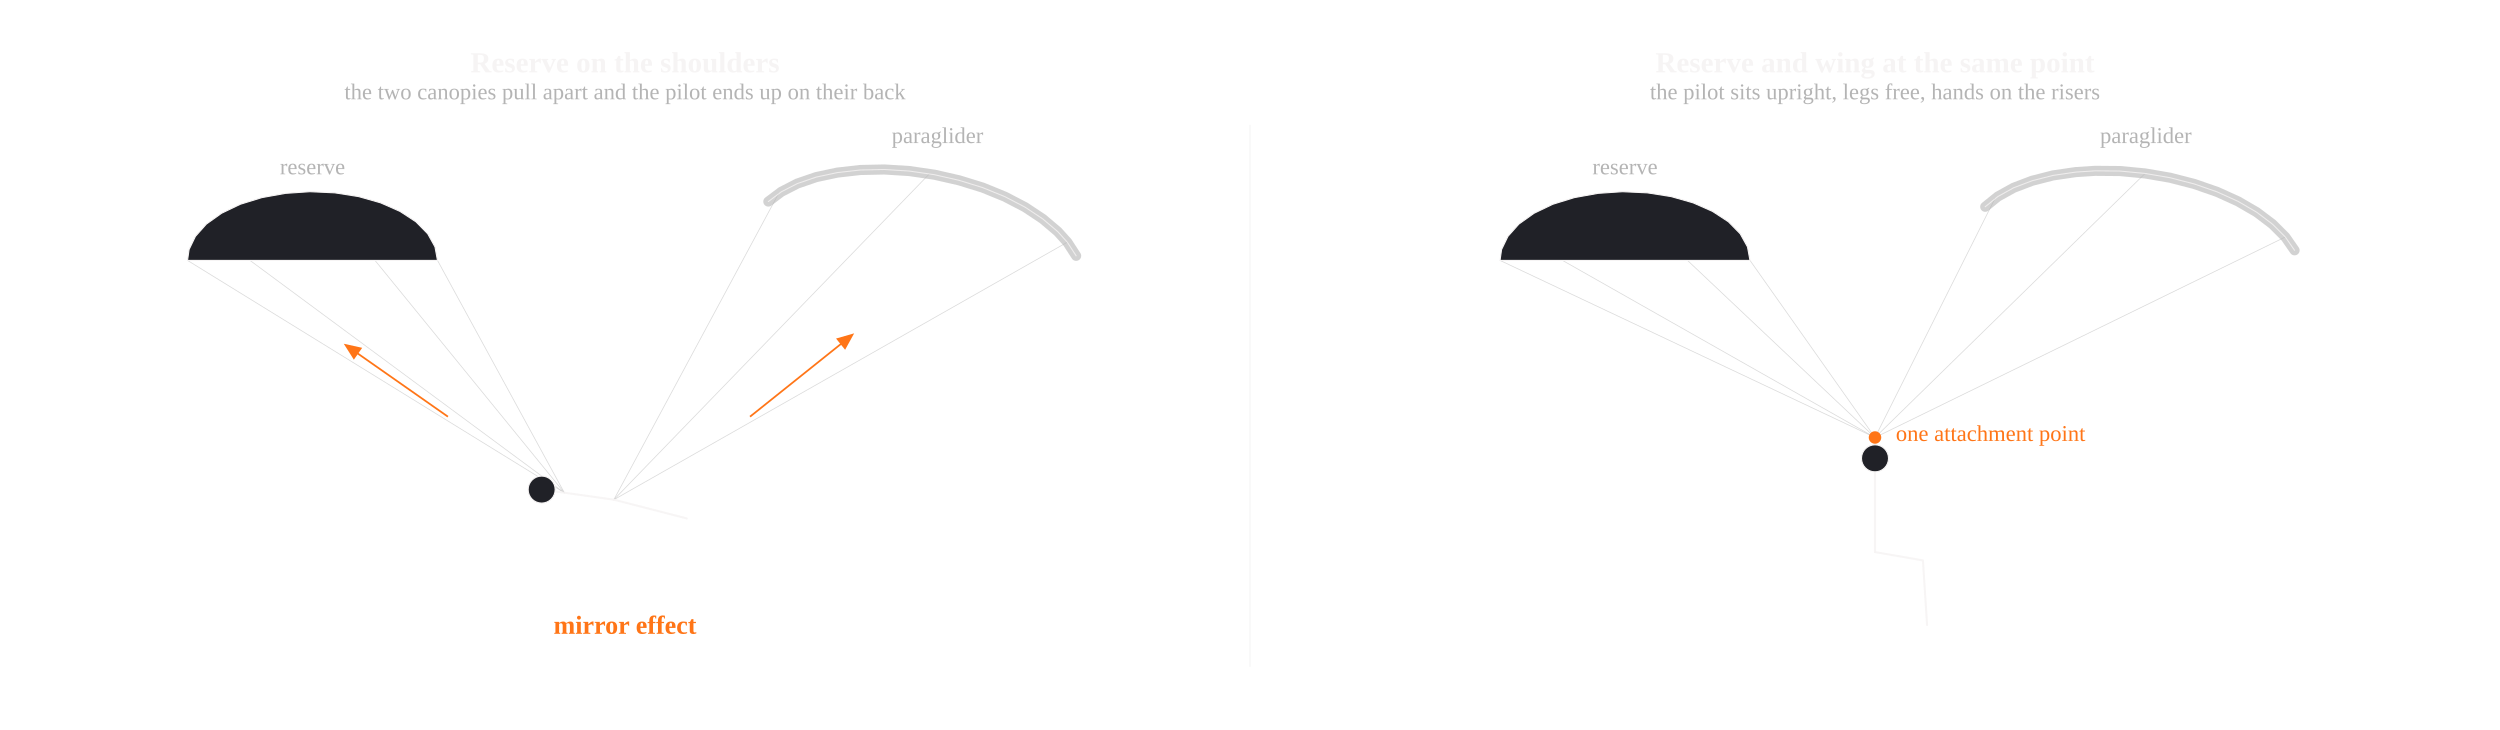
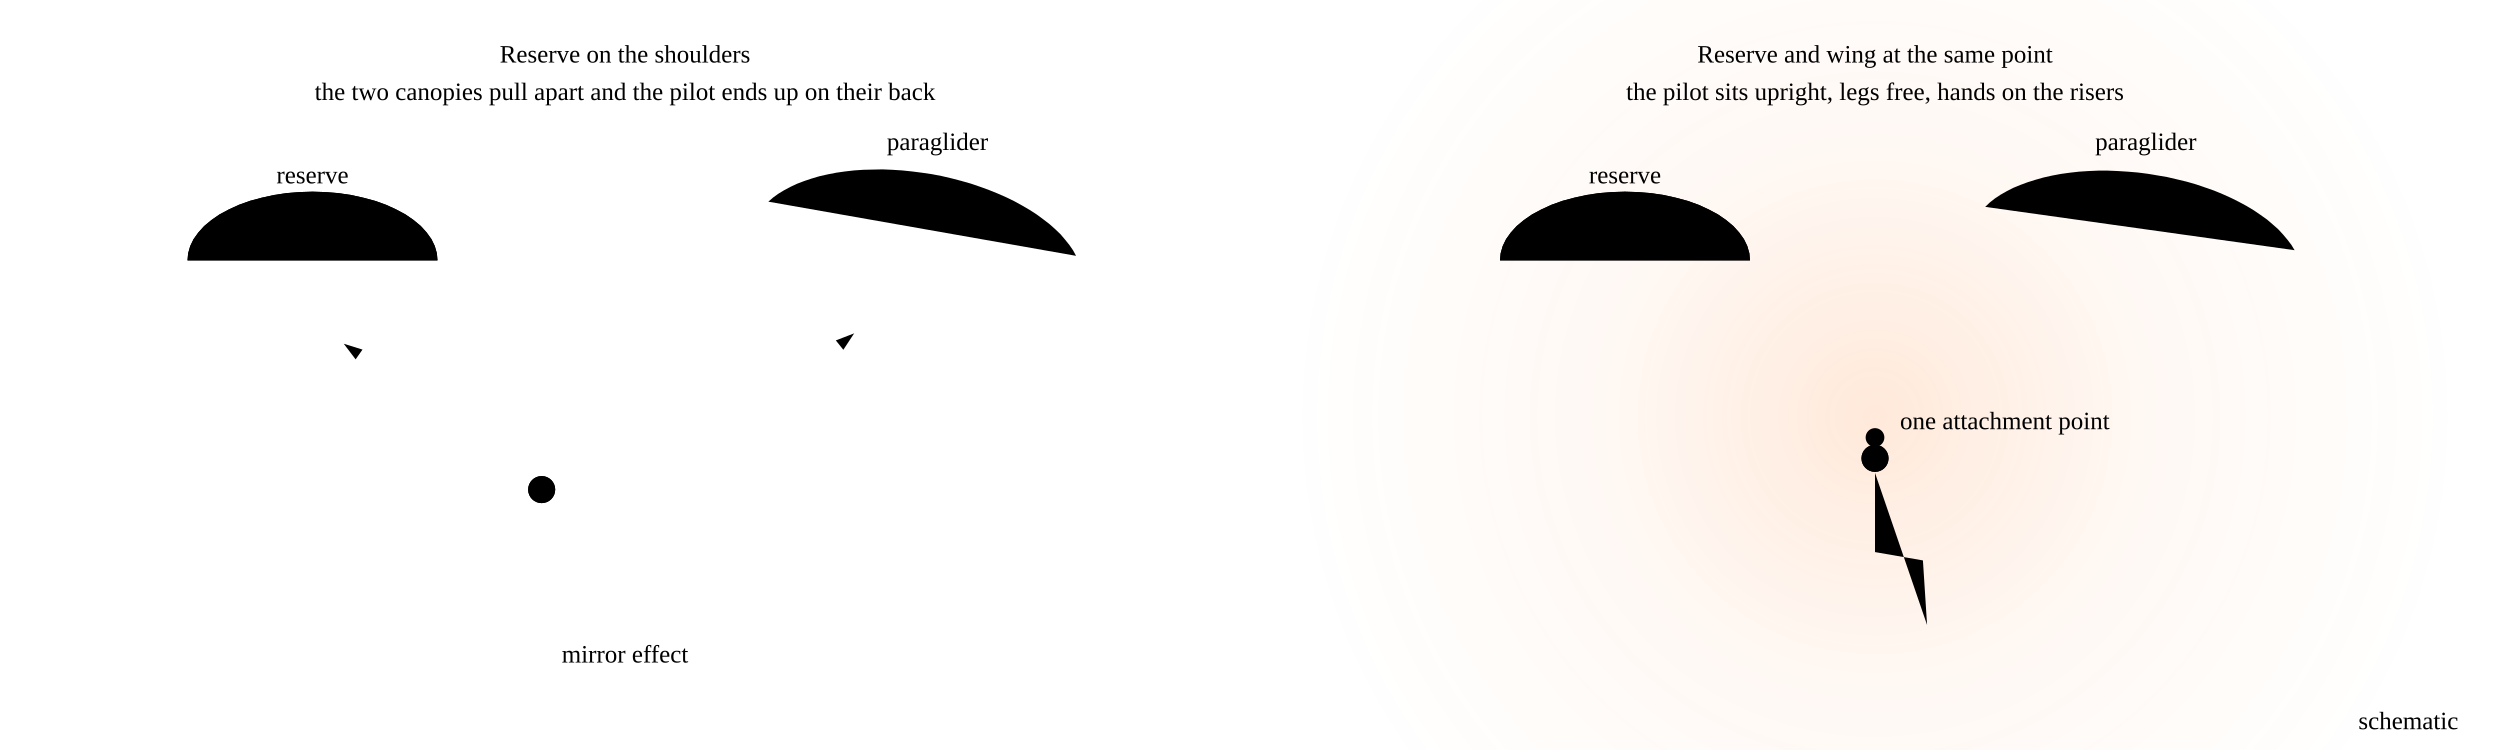
- <svg xmlns="http://www.w3.org/2000/svg" viewBox="0 0 2400 700">
-   <polyline points="1200,120 1200,640" fill="none" stroke="#b4b4b4" stroke-width="0.7" vector-effect="non-scaling-stroke" stroke-linejoin="round" stroke-opacity="0.2" stroke-linecap="round" />
-   <polyline points="180,250 541.8,473.1" fill="none" stroke="#b4b4b4" stroke-width="0.7" vector-effect="non-scaling-stroke" stroke-linejoin="round" stroke-opacity="0.5" stroke-linecap="round" />
-   <polyline points="240,250 541.8,473.1" fill="none" stroke="#b4b4b4" stroke-width="0.7" vector-effect="non-scaling-stroke" stroke-linejoin="round" stroke-opacity="0.5" stroke-linecap="round" />
-   <polyline points="360,250 541.8,473.1" fill="none" stroke="#b4b4b4" stroke-width="0.7" vector-effect="non-scaling-stroke" stroke-linejoin="round" stroke-opacity="0.5" stroke-linecap="round" />
-   <polyline points="420,250 541.8,473.1" fill="none" stroke="#b4b4b4" stroke-width="0.7" vector-effect="non-scaling-stroke" stroke-linejoin="round" stroke-opacity="0.5" stroke-linecap="round" />
-   <polyline points="1024.6,232.5 589.3,479.7" fill="none" stroke="#b4b4b4" stroke-width="0.7" vector-effect="non-scaling-stroke" stroke-linejoin="round" stroke-opacity="0.5" stroke-linecap="round" />
-   <polyline points="892.2,166.9 589.3,479.7" fill="none" stroke="#b4b4b4" stroke-width="0.7" vector-effect="non-scaling-stroke" stroke-linejoin="round" stroke-opacity="0.5" stroke-linecap="round" />
-   <polyline points="747.4,185.9 589.3,479.7" fill="none" stroke="#b4b4b4" stroke-width="0.7" vector-effect="non-scaling-stroke" stroke-linejoin="round" stroke-opacity="0.5" stroke-linecap="round" />
-   <polyline points="1440,250 1800,420" fill="none" stroke="#b4b4b4" stroke-width="0.7" vector-effect="non-scaling-stroke" stroke-linejoin="round" stroke-opacity="0.5" stroke-linecap="round" />
-   <polyline points="1500,250 1800,420" fill="none" stroke="#b4b4b4" stroke-width="0.7" vector-effect="non-scaling-stroke" stroke-linejoin="round" stroke-opacity="0.5" stroke-linecap="round" />
-   <polyline points="1620,250 1800,420" fill="none" stroke="#b4b4b4" stroke-width="0.7" vector-effect="non-scaling-stroke" stroke-linejoin="round" stroke-opacity="0.5" stroke-linecap="round" />
-   <polyline points="1680,250 1800,420" fill="none" stroke="#b4b4b4" stroke-width="0.7" vector-effect="non-scaling-stroke" stroke-linejoin="round" stroke-opacity="0.5" stroke-linecap="round" />
-   <polyline points="2193.9,227.5 1800,420" fill="none" stroke="#b4b4b4" stroke-width="0.7" vector-effect="non-scaling-stroke" stroke-linejoin="round" stroke-opacity="0.5" stroke-linecap="round" />
-   <polyline points="2059.3,166.5 1800,420" fill="none" stroke="#b4b4b4" stroke-width="0.7" vector-effect="non-scaling-stroke" stroke-linejoin="round" stroke-opacity="0.5" stroke-linecap="round" />
-   <polyline points="1915.2,190.5 1800,420" fill="none" stroke="#b4b4b4" stroke-width="0.7" vector-effect="non-scaling-stroke" stroke-linejoin="round" stroke-opacity="0.5" stroke-linecap="round" />
-   <polygon points="180,250 181.5,239.5 187.6,226.9 198.1,215.1 212.7,204.7 230.6,196.1 251.3,189.7 274,185.6 297.6,184 321.4,185.1 344.3,188.7 365.4,194.7 384,202.9 399.3,212.9 410.6,224.4 417.6,237 420,250 180,250" fill="#202127" stroke="var(--white,#f6f4f4)" stroke-width="1.1" vector-effect="non-scaling-stroke" stroke-linejoin="round" />
-   <polyline points="1033.1,245.6 1024.6,232.5 1015.4,222.3 1001.1,210.2 984.1,198.9 964.7,188.8 943.4,180.1 920.7,173.1 897,167.7 872.9,164.2 849,162.7 825.8,163.2 803.8,165.7 783.6,170 765.5,176.2 750.1,184.1 737.6,193.5" fill="none" stroke="#b4b4b4" stroke-width="9.7" stroke-opacity="0.6" stroke-linecap="round" />
-   <polygon points="1440,250 1441.5,239.5 1447.6,226.9 1458.1,215.1 1472.7,204.7 1490.6,196.1 1511.3,189.7 1534,185.6 1557.6,184 1581.4,185.1 1604.3,188.7 1625.4,194.7 1644,202.9 1659.3,212.9 1670.6,224.4 1677.6,237 1680,250 1440,250" fill="#202127" stroke="var(--white,#f6f4f4)" stroke-width="1.1" vector-effect="non-scaling-stroke" stroke-linejoin="round" />
-   <polyline points="2202.8,240.3 2193.9,227.5 2181.6,215.2 2166.4,203.7 2148.5,193.3 2128.4,184.2 2106.5,176.6 2083.2,170.6 2059.3,166.5 2035.1,164.2 2011.3,164 1992.8,165.2 1970.9,168.4 1950.9,173.5 1933,180.3 1917.9,188.7 1905.8,198.5" fill="none" stroke="#b4b4b4" stroke-width="9.7" stroke-opacity="0.6" stroke-linecap="round" />
-   <polyline points="1033.1,245.6 1024.6,232.5 1015.4,222.3 1001.1,210.2 984.1,198.9 964.7,188.8 943.4,180.1 920.7,173.1 897,167.7 872.9,164.2 849,162.7 825.8,163.2 803.8,165.7 783.6,170 765.5,176.2 750.1,184.1 737.6,193.5" fill="none" stroke="var(--white,#f6f4f4)" stroke-width="1" vector-effect="non-scaling-stroke" stroke-linejoin="round" stroke-opacity="0.8" stroke-linecap="round" />
-   <polyline points="2202.8,240.3 2193.9,227.5 2181.6,215.2 2166.4,203.7 2148.5,193.3 2128.4,184.2 2106.5,176.6 2083.2,170.6 2059.3,166.5 2035.1,164.2 2011.3,164 1992.8,165.2 1970.9,168.4 1950.9,173.5 1933,180.3 1917.9,188.7 1905.8,198.5" fill="none" stroke="var(--white,#f6f4f4)" stroke-width="1" vector-effect="non-scaling-stroke" stroke-linejoin="round" stroke-opacity="0.8" stroke-linecap="round" />
-   <circle cx="520" cy="470" r="13" fill="#202127" stroke="var(--white,#f6f4f4)" stroke-width="1.1" vector-effect="non-scaling-stroke" stroke-linejoin="round" />
-   <polyline points="533.9,471.9 589.3,479.7" fill="none" stroke="var(--white,#f6f4f4)" stroke-width="2" vector-effect="non-scaling-stroke" stroke-linejoin="round" stroke-opacity="0.9" stroke-linecap="round" />
-   <polyline points="589.3,479.7 659.3,497.7" fill="none" stroke="var(--white,#f6f4f4)" stroke-width="2" vector-effect="non-scaling-stroke" stroke-linejoin="round" stroke-opacity="0.9" stroke-linecap="round" />
-   <line x1="430" y1="400" x2="338.2" y2="335.7" fill="none" stroke="var(--orange,#ff7517)" stroke-width="1.7" vector-effect="non-scaling-stroke" stroke-linejoin="round" />
-   <polygon points="330,330 347.7,333.9 339.7,345.3" fill="var(--orange,#ff7517)" />
-   <line x1="720" y1="400" x2="812.2" y2="326.3" fill="none" stroke="var(--orange,#ff7517)" stroke-width="1.7" vector-effect="non-scaling-stroke" stroke-linejoin="round" />
-   <polygon points="820,320 811.3,335.8 802.6,325" fill="var(--orange,#ff7517)" />
-   <circle cx="1800" cy="440" r="13" fill="#202127" stroke="var(--white,#f6f4f4)" stroke-width="1.1" vector-effect="non-scaling-stroke" stroke-linejoin="round" />
-   <polyline points="1800,454 1800,530" fill="none" stroke="var(--white,#f6f4f4)" stroke-width="2" vector-effect="non-scaling-stroke" stroke-linejoin="round" stroke-opacity="0.9" stroke-linecap="round" />
-   <polyline points="1800,530 1846,538 1850,600" fill="none" stroke="var(--white,#f6f4f4)" stroke-width="2" vector-effect="non-scaling-stroke" stroke-linejoin="round" stroke-opacity="0.9" stroke-linecap="round" />
-   <text x="600" y="60" text-anchor="middle" dominant-baseline="central" font-family="var(--font-display,'Poppins',sans-serif)" font-size="27.9" font-weight="600" fill="var(--white,#f6f4f4)">Reserve on the shoulders</text>
-   <text x="600" y="88" text-anchor="middle" dominant-baseline="central" font-family="var(--font-body,'DM Sans',sans-serif)" font-size="21.7" font-weight="400" fill="#b4b4b4">the two canopies pull apart and the pilot ends up on their back</text>
-   <text x="300" y="160" text-anchor="middle" dominant-baseline="central" font-family="var(--font-body,'DM Sans',sans-serif)" font-size="21.7" font-weight="400" fill="#b4b4b4">reserve</text>
-   <text x="900" y="130" text-anchor="middle" dominant-baseline="central" font-family="var(--font-body,'DM Sans',sans-serif)" font-size="21.7" font-weight="400" fill="#b4b4b4">paraglider</text>
-   <text x="600" y="600" text-anchor="middle" dominant-baseline="central" font-family="var(--font-body,'DM Sans',sans-serif)" font-size="25" font-weight="600" fill="var(--orange,#ff7517)">mirror effect</text>
-   <text x="1800" y="60" text-anchor="middle" dominant-baseline="central" font-family="var(--font-display,'Poppins',sans-serif)" font-size="27.9" font-weight="600" fill="var(--white,#f6f4f4)">Reserve and wing at the same point</text>
-   <text x="1800" y="88" text-anchor="middle" dominant-baseline="central" font-family="var(--font-body,'DM Sans',sans-serif)" font-size="21.7" font-weight="400" fill="#b4b4b4">the pilot sits upright, legs free, hands on the risers</text>
-   <circle cx="1800" cy="420" r="6" fill="var(--orange,#ff7517)" />
-   <text x="1820" y="416" text-anchor="start" dominant-baseline="central" font-family="var(--font-body,'DM Sans',sans-serif)" font-size="21.7" font-weight="400" fill="var(--orange,#ff7517)">one attachment point</text>
-   <text x="1560" y="160" text-anchor="middle" dominant-baseline="central" font-family="var(--font-body,'DM Sans',sans-serif)" font-size="21.7" font-weight="400" fill="#b4b4b4">reserve</text>
-   <text x="2060" y="130" text-anchor="middle" dominant-baseline="central" font-family="var(--font-body,'DM Sans',sans-serif)" font-size="21.7" font-weight="400" fill="#b4b4b4">paraglider</text>
+ <svg xmlns="http://www.w3.org/2000/svg" class="dk dk-cq-rescue" viewBox="0 0 1200 360" role="img" aria-labelledby="dk-cq-rescue-t dk-cq-rescue-d">
+   <defs>
+     <radialGradient id="dk-cq-rescue-glow">
+       <stop offset="0" stop-color="#ff7517" stop-opacity=".16" />
+       <stop offset=".45" stop-color="#ff7517" stop-opacity=".05" />
+       <stop offset="1" stop-color="#ff7517" stop-opacity="0" />
+     </radialGradient>
+   </defs>
+   <circle cx="900" cy="200" r="280" fill="url(#dk-cq-rescue-glow)" />
+   <path class="f" d="M90,125 L90.3,121.6 L91.3,118.1 L92.9,114.8 L95.2,111.6 L98,108.5 L101.5,105.6 L105.4,102.9 L109.9,100.5 L114.7,98.3 L120,96.4 L125.6,94.9 L131.5,93.6 L137.5,92.7 L143.7,92.2 L150,92 L156.3,92.2 L162.5,92.7 L168.5,93.6 L174.4,94.9 L180,96.4 L185.3,98.3 L190.1,100.5 L194.6,102.9 L198.5,105.6 L202,108.5 L204.8,111.6 L207.1,114.8 L208.7,118.1 L209.7,121.6 L210,125 Z" />
+   <path class="o" d="M90,125 L90.3,121.6 L91.3,118.1 L92.9,114.8 L95.2,111.6 L98,108.5 L101.5,105.6 L105.4,102.9 L109.9,100.5 L114.7,98.3 L120,96.4 L125.6,94.9 L131.5,93.6 L137.5,92.7 L143.7,92.2 L150,92 L156.3,92.2 L162.5,92.7 L168.5,93.6 L174.4,94.9 L180,96.4 L185.3,98.3 L190.1,100.5 L194.6,102.9 L198.5,105.6 L202,108.5 L204.8,111.6 L207.1,114.8 L208.7,118.1 L209.7,121.6 L210,125 Z" />
+   <path class="g" d="M90,125 L270.9,236.5" />
+   <path class="g" d="M120,125 L270.9,236.5" />
+   <path class="g" d="M180,125 L270.9,236.5" />
+   <path class="g" d="M210,125 L270.9,236.5" />
+   <path class="o" d="M516.5,122.8 L515.1,120.2 L513.3,117.6 L511.3,115.1 L509.1,112.5 L506.6,110.1 L503.8,107.6 L500.8,105.3 L497.7,103 L494.3,100.8 L490.7,98.7 L486.9,96.6 L483,94.7 L478.9,92.9 L474.7,91.2 L470.3,89.6 L465.9,88.1 L461.3,86.8 L456.7,85.6 L452,84.5 L447.3,83.6 L442.5,82.9 L437.8,82.3 L433,81.8 L428.3,81.5 L423.6,81.3 L419,81.4 L414.4,81.5 L410,81.8 L405.6,82.3 L401.4,82.9 L397.3,83.7 L393.3,84.6 L389.6,85.7 L386,86.9 L382.6,88.2 L379.4,89.7 L376.4,91.3 L373.6,93 L371.1,94.8 L368.8,96.8" />
+   <path class="g" d="M511.3,115.1 L294.7,239.9" />
+   <path class="g" d="M447.3,83.6 L294.7,239.9" />
+   <path class="g" d="M376.4,91.3 L294.7,239.9" />
+   <path class="f" d="M253.5,235 a6.5,6.5 0 1,0 13,0 a6.5,6.5 0 1,0 -13,0" />
+   <path class="o" d="M253.5,235 a6.5,6.5 0 1,0 13,0 a6.5,6.5 0 1,0 -13,0" />
+   <path class="o" d="M267,236 L294.7,239.9" />
+   <path class="o" d="M294.7,239.9 L329.7,248.9" />
+   <path class="a" d="M215,200 L170.2,168.6" />
+   <path class="fa" d="M165,165 L174,167.8 L170.7,172.5 Z" />
+   <path class="a" d="M360,200 L405.1,163.9" />
+   <path class="fa" d="M410,160 L404.8,167.9 L401.2,163.4 Z" />
+   <text x="300" y="30" class="lab" text-anchor="middle">Reserve on the shoulders</text>
+   <text x="300" y="48" class="sub" text-anchor="middle">the two canopies pull apart and the pilot ends up on their back</text>
+   <text x="150" y="88" class="sub" text-anchor="middle">reserve</text>
+   <text x="450" y="72" class="sub" text-anchor="middle">paraglider</text>
+   <text x="300" y="318" class="val" text-anchor="middle">mirror effect</text>
+   <path class="g" d="M600,60 L600,330" />
+   <path class="f" d="M720,125 L720.3,121.6 L721.3,118.1 L722.9,114.8 L725.2,111.6 L728,108.5 L731.5,105.6 L735.4,102.9 L739.9,100.5 L744.7,98.3 L750,96.4 L755.6,94.9 L761.5,93.6 L767.5,92.7 L773.7,92.2 L780,92 L786.3,92.2 L792.5,92.7 L798.5,93.6 L804.4,94.9 L810,96.4 L815.3,98.3 L820.1,100.5 L824.6,102.9 L828.5,105.6 L832,108.5 L834.8,111.6 L837.1,114.8 L838.7,118.1 L839.7,121.6 L840,125 Z" />
+   <path class="o" d="M720,125 L720.3,121.6 L721.3,118.1 L722.9,114.8 L725.2,111.6 L728,108.5 L731.5,105.6 L735.4,102.9 L739.9,100.5 L744.7,98.3 L750,96.4 L755.6,94.9 L761.5,93.6 L767.5,92.7 L773.7,92.2 L780,92 L786.3,92.2 L792.5,92.7 L798.5,93.6 L804.4,94.9 L810,96.4 L815.3,98.3 L820.1,100.5 L824.6,102.9 L828.5,105.6 L832,108.5 L834.8,111.6 L837.1,114.8 L838.7,118.1 L839.7,121.6 L840,125 Z" />
+   <path class="g" d="M720,125 L900,210" />
+   <path class="g" d="M750,125 L900,210" />
+   <path class="g" d="M810,125 L900,210" />
+   <path class="g" d="M840,125 L900,210" />
+   <path class="o" d="M1101.4,120.1 L1099.9,117.6 L1098,115.1 L1095.9,112.6 L1093.6,110.1 L1091,107.8 L1088.2,105.4 L1085.1,103.2 L1081.9,101 L1078.4,98.9 L1074.7,96.9 L1070.9,95 L1066.9,93.2 L1062.8,91.5 L1058.5,90 L1054.1,88.5 L1049.6,87.2 L1045,86.1 L1040.3,85 L1035.6,84.2 L1030.8,83.4 L1026.1,82.8 L1021.3,82.4 L1016.5,82.1 L1011.8,81.9 L1007.1,81.9 L1002.5,82.1 L997.9,82.4 L993.5,82.9 L989.1,83.5 L984.9,84.3 L980.9,85.2 L977,86.3 L973.2,87.5 L969.7,88.8 L966.3,90.2 L963.2,91.8 L960.2,93.5 L957.5,95.3 L955.1,97.2 L952.9,99.3" />
+   <path class="g" d="M1095.9,112.6 L900,210" />
+   <path class="g" d="M1030.8,83.4 L900,210" />
+   <path class="g" d="M960.2,93.5 L900,210" />
+   <path class="f" d="M893.5,220 a6.5,6.5 0 1,0 13,0 a6.5,6.5 0 1,0 -13,0" />
+   <path class="o" d="M893.5,220 a6.5,6.5 0 1,0 13,0 a6.5,6.5 0 1,0 -13,0" />
+   <path class="o" d="M900,227 L900,265 L923,269 L925,300" />
+   <circle class="fa" cx="900" cy="210" r="4.5" />
+   <text x="900" y="30" class="lab" text-anchor="middle">Reserve and wing at the same point</text>
+   <text x="900" y="48" class="sub" text-anchor="middle">the pilot sits upright, legs free, hands on the risers</text>
+   <text x="780" y="88" class="sub" text-anchor="middle">reserve</text>
+   <text x="1030" y="72" class="sub" text-anchor="middle">paraglider</text>
+   <text x="912" y="206" class="val">one attachment point</text>
+   <text x="1180" y="350" class="tb" text-anchor="end">schematic</text>
</svg>
